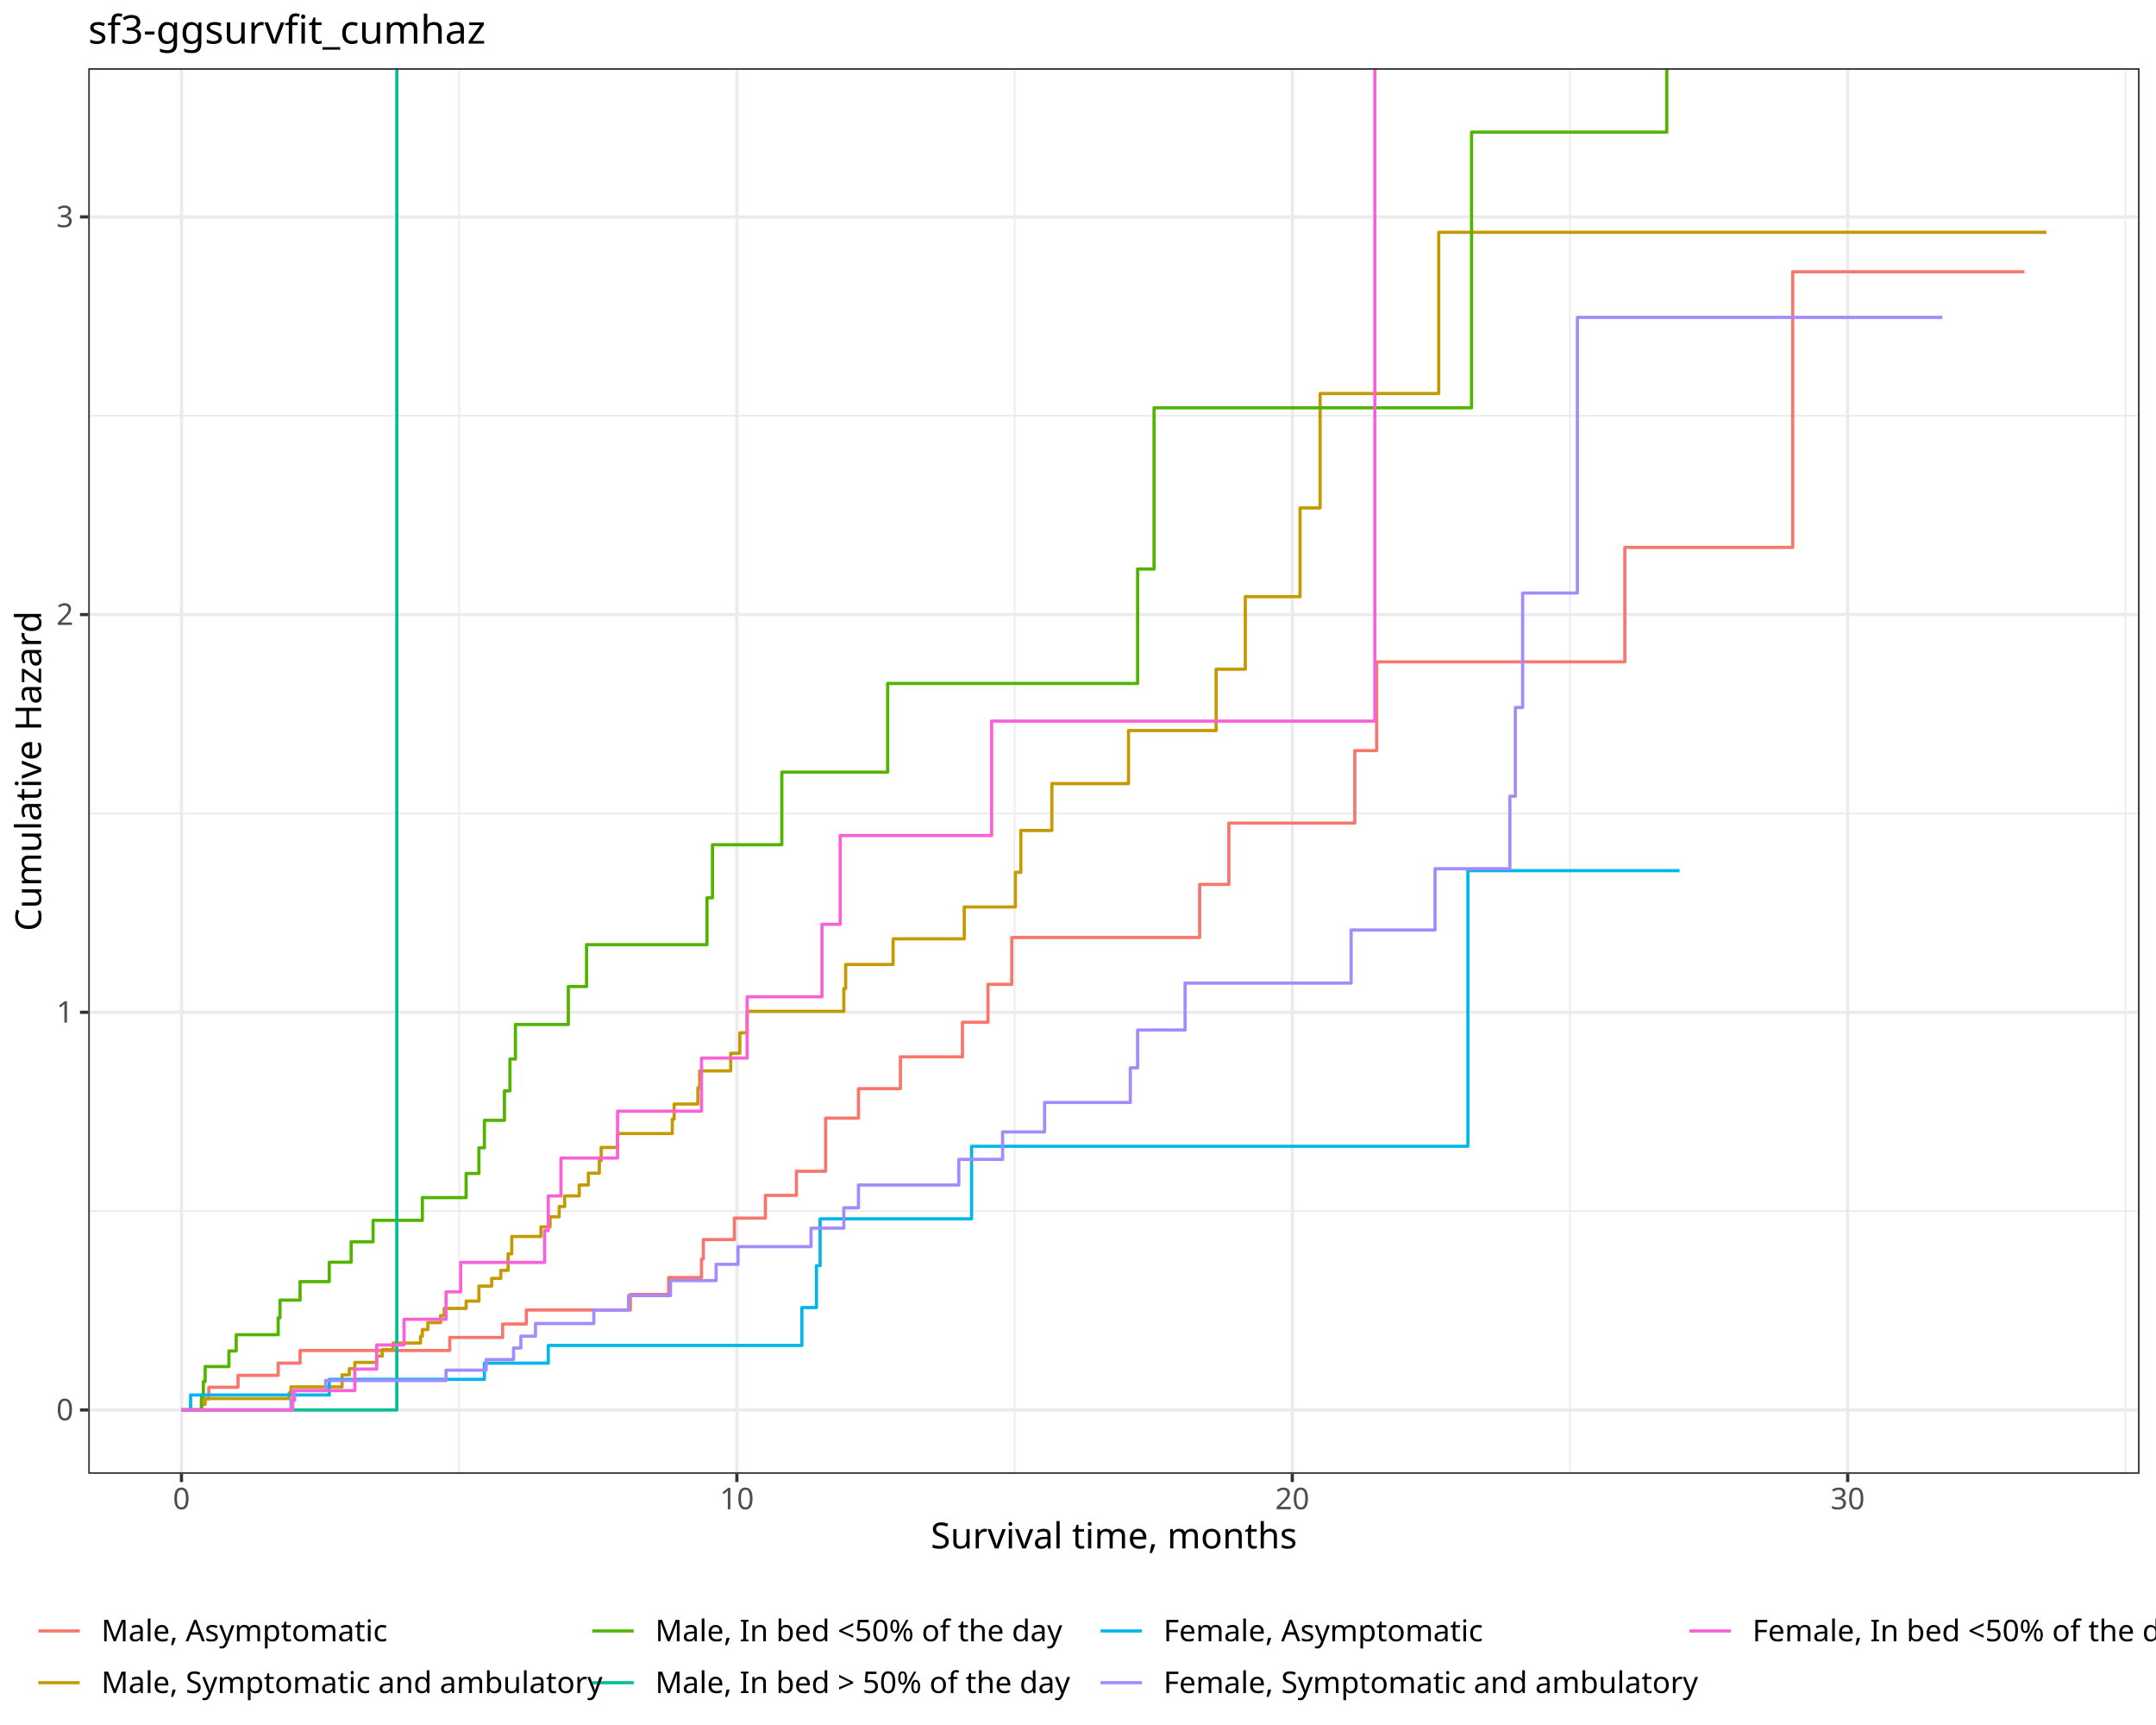
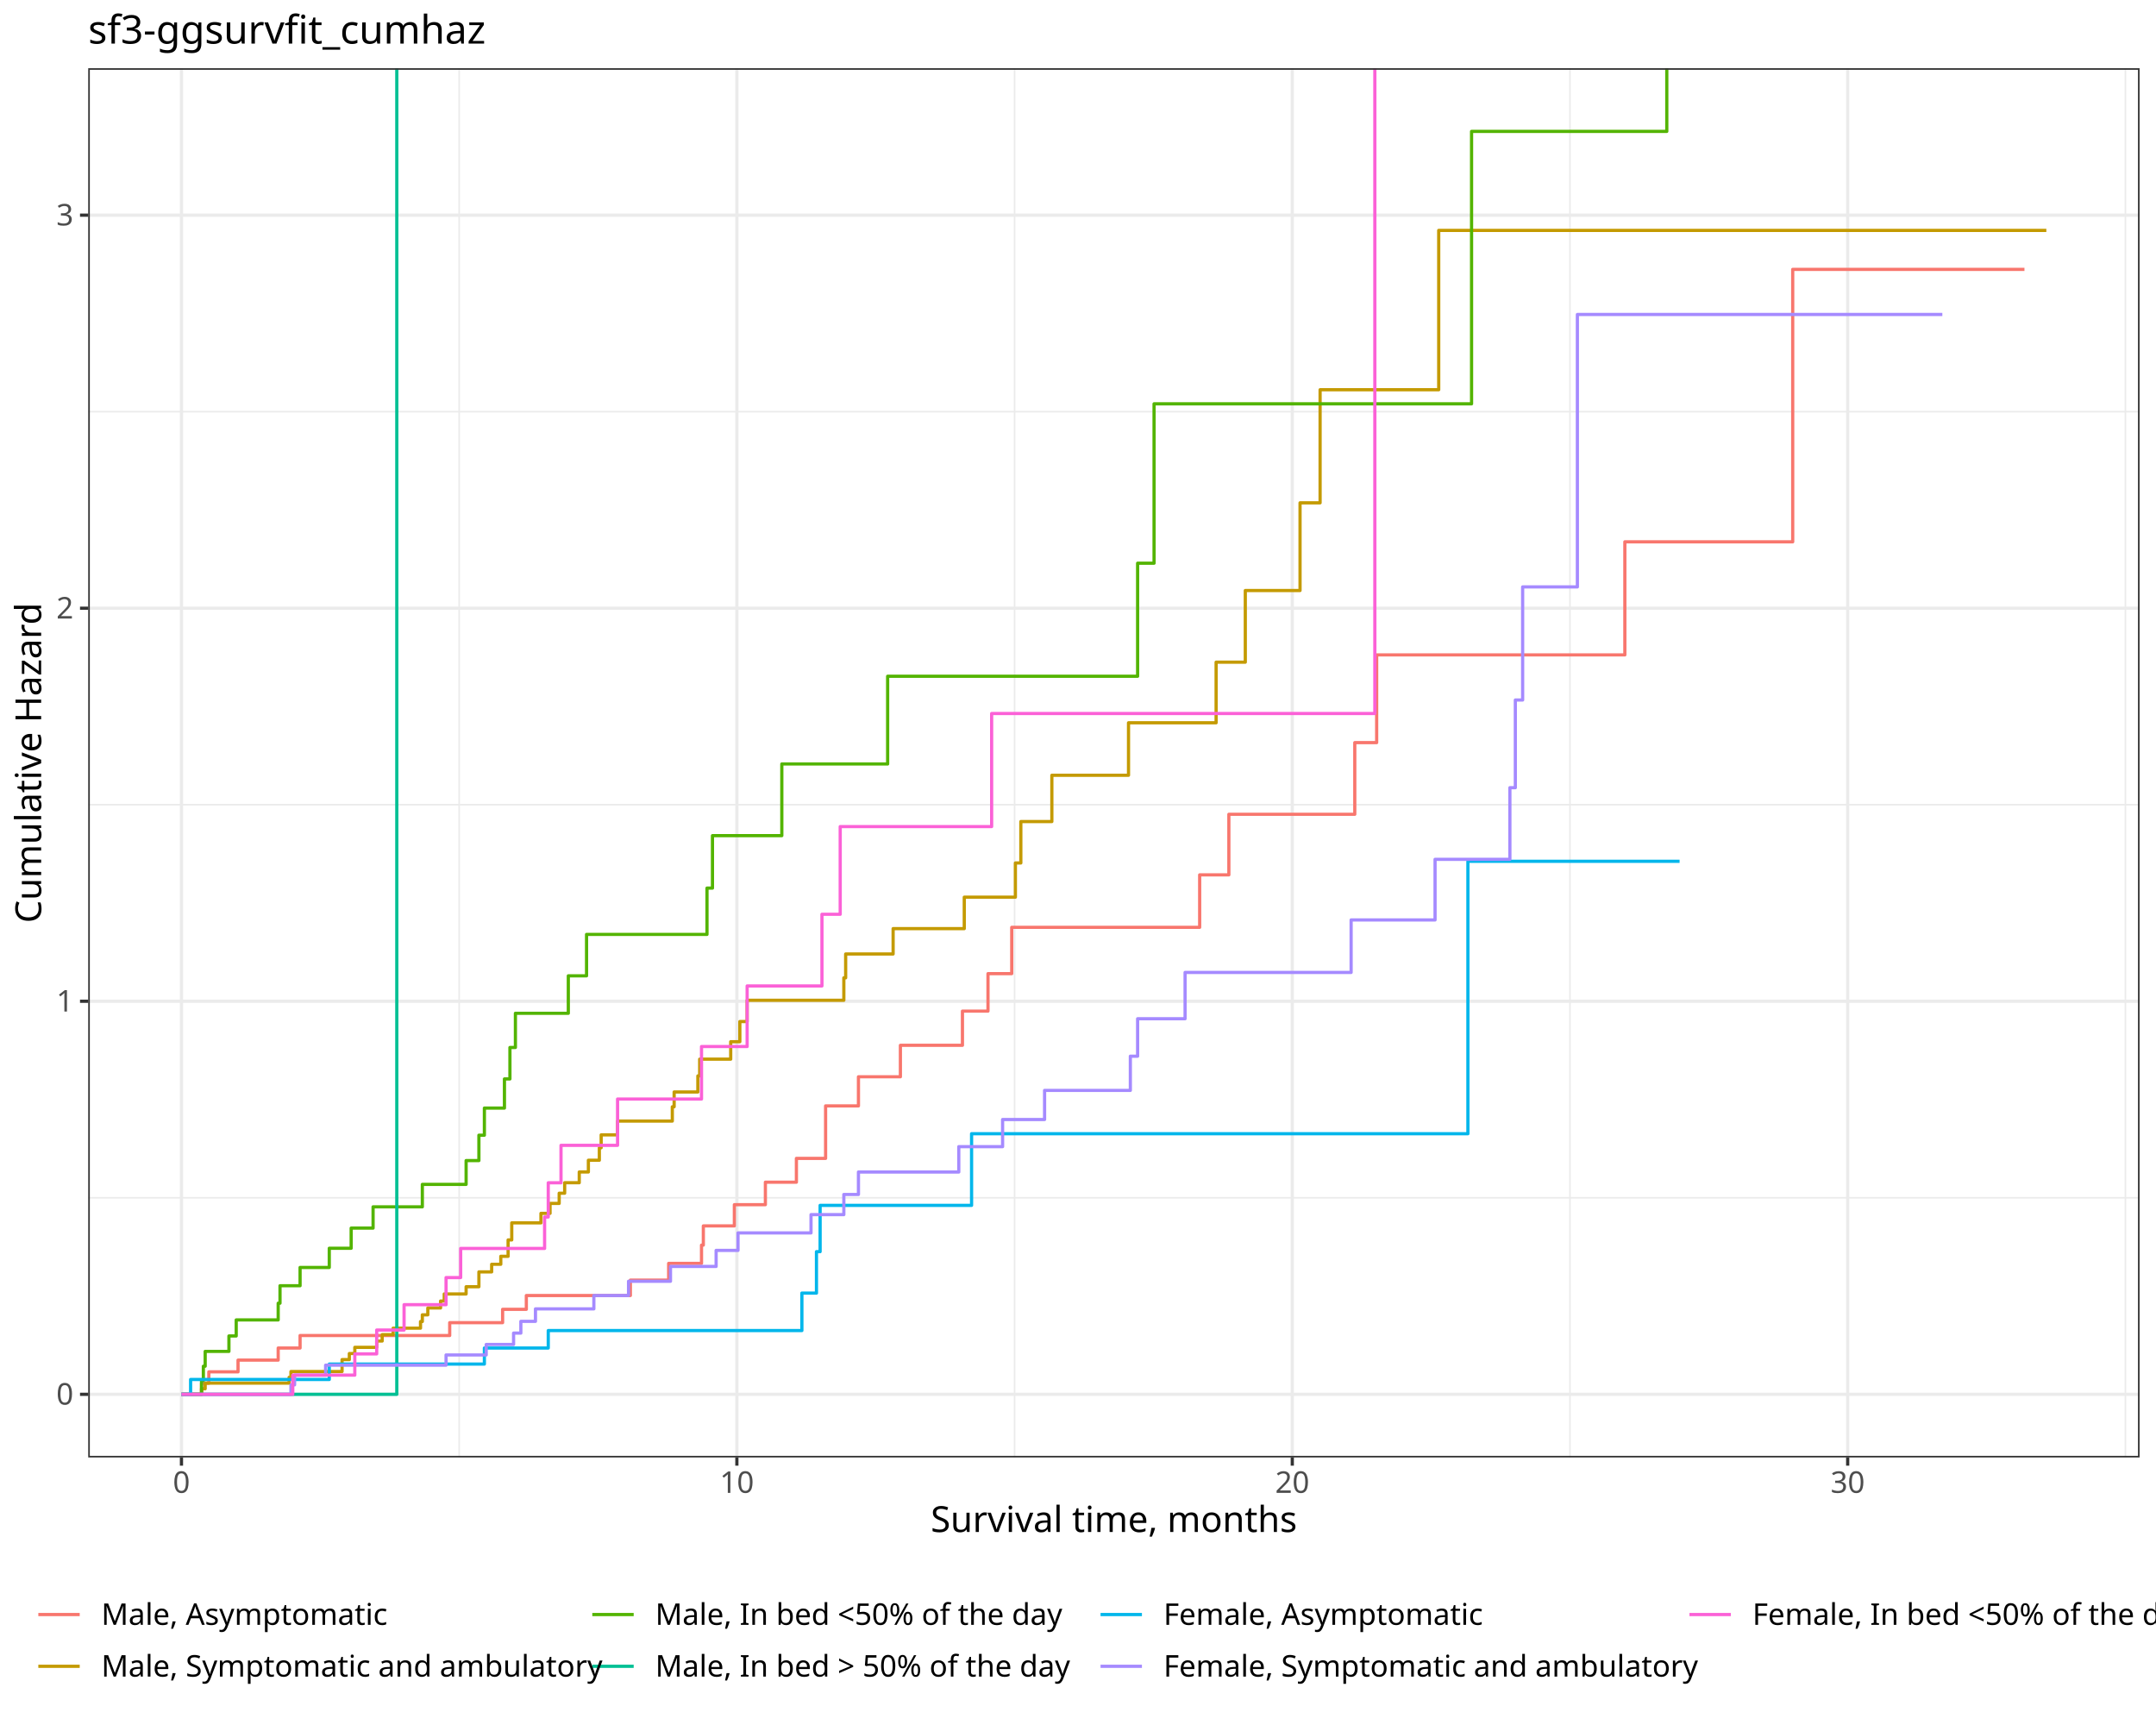
<svg xmlns="http://www.w3.org/2000/svg" class="svglite" data-engine-version="2.0" width="720.00pt" height="576.00pt" viewBox="0 0 720.00 576.00">
  <defs>
    <style type="text/css">
    .svglite line, .svglite polyline, .svglite polygon, .svglite path, .svglite rect, .svglite circle {
      fill: none;
      stroke: #000000;
      stroke-linecap: round;
      stroke-linejoin: round;
      stroke-miterlimit: 10.00;
    }
  </style>
  </defs>
  <rect width="100%" height="100%" style="stroke: none; fill: #FFFFFF;" />
  <defs>
    <clipPath id="cpMC4wMHw3MjAuMDB8MC4wMHw1NzYuMDA=">
      <rect x="0.00" y="0.00" width="720.00" height="576.00" />
    </clipPath>
  </defs>
  <g clip-path="url(#cpMC4wMHw3MjAuMDB8MC4wMHw1NzYuMDA=)">
    <rect x="0.00" y="0.00" width="720.00" height="576.00" style="stroke-width: 1.07; stroke: #FFFFFF; fill: #FFFFFF;" />
  </g>
  <defs>
-     <clipPath id="cpMjkuNDZ8NzE0LjUyfDIyLjc4fDQ5Mi4xNA==">
-       <rect x="29.46" y="22.78" width="685.06" height="469.36" />
+     <clipPath id="cpMjkuNDZ8NzE0LjUyfDIyLjc4fDQ4Ni42Ng==">
+       <rect x="29.46" y="22.78" width="685.06" height="463.88" />
    </clipPath>
  </defs>
-   <g clip-path="url(#cpMjkuNDZ8NzE0LjUyfDIyLjc4fDQ5Mi4xNA==)">
-     <rect x="29.46" y="22.78" width="685.06" height="469.36" style="stroke-width: 1.07; stroke: none; fill: #FFFFFF;" />
-     <polyline points="29.46,404.41 714.52,404.41 " style="stroke-width: 0.53; stroke: #EBEBEB; stroke-linecap: butt;" />
-     <polyline points="29.46,271.62 714.52,271.62 " style="stroke-width: 0.53; stroke: #EBEBEB; stroke-linecap: butt;" />
-     <polyline points="29.46,138.82 714.52,138.82 " style="stroke-width: 0.53; stroke: #EBEBEB; stroke-linecap: butt;" />
-     <polyline points="153.34,492.14 153.34,22.78 " style="stroke-width: 0.53; stroke: #EBEBEB; stroke-linecap: butt;" />
-     <polyline points="338.82,492.14 338.82,22.78 " style="stroke-width: 0.53; stroke: #EBEBEB; stroke-linecap: butt;" />
-     <polyline points="524.30,492.14 524.30,22.78 " style="stroke-width: 0.53; stroke: #EBEBEB; stroke-linecap: butt;" />
-     <polyline points="709.78,492.14 709.78,22.78 " style="stroke-width: 0.53; stroke: #EBEBEB; stroke-linecap: butt;" />
-     <polyline points="29.46,470.81 714.52,470.81 " style="stroke-width: 1.07; stroke: #EBEBEB; stroke-linecap: butt;" />
-     <polyline points="29.46,338.01 714.52,338.01 " style="stroke-width: 1.07; stroke: #EBEBEB; stroke-linecap: butt;" />
-     <polyline points="29.46,205.22 714.52,205.22 " style="stroke-width: 1.07; stroke: #EBEBEB; stroke-linecap: butt;" />
-     <polyline points="29.46,72.42 714.52,72.42 " style="stroke-width: 1.07; stroke: #EBEBEB; stroke-linecap: butt;" />
-     <polyline points="60.60,492.14 60.60,22.78 " style="stroke-width: 1.07; stroke: #EBEBEB; stroke-linecap: butt;" />
-     <polyline points="246.08,492.14 246.08,22.78 " style="stroke-width: 1.07; stroke: #EBEBEB; stroke-linecap: butt;" />
-     <polyline points="431.56,492.14 431.56,22.78 " style="stroke-width: 1.07; stroke: #EBEBEB; stroke-linecap: butt;" />
-     <polyline points="617.04,492.14 617.04,22.78 " style="stroke-width: 1.07; stroke: #EBEBEB; stroke-linecap: butt;" />
-     <polyline points="60.60,470.81 67.30,470.81 67.30,467.07 69.74,467.07 69.74,463.22 79.49,463.22 79.49,459.25 92.90,459.25 92.90,455.17 100.21,455.17 100.21,450.95 150.18,450.95 150.18,446.60 167.85,446.60 167.85,442.10 175.77,442.10 175.77,437.44 176.99,437.44 176.99,437.44 197.71,437.44 197.71,437.44 210.51,437.44 210.51,432.23 218.43,432.23 218.43,432.23 223.30,432.23 223.30,426.58 233.66,426.58 233.66,426.58 234.27,426.58 234.27,420.40 234.88,420.40 234.88,413.92 243.41,413.92 243.41,413.92 245.24,413.92 245.24,406.74 255.60,406.74 255.60,399.15 265.96,399.15 265.96,391.10 275.71,391.10 275.71,373.37 286.68,373.37 286.68,363.52 300.69,363.52 300.69,352.89 321.41,352.89 321.41,341.34 329.94,341.34 329.94,328.68 331.16,328.68 331.16,328.68 337.87,328.68 337.87,313.04 400.63,313.04 400.63,295.31 410.38,295.31 410.38,274.84 452.43,274.84 452.43,250.63 459.74,250.63 459.74,221.00 542.62,221.00 542.62,182.79 572.48,182.79 572.48,182.79 598.68,182.79 598.68,90.75 676.07,90.75 676.07,90.75 " style="stroke-width: 1.07; stroke: #F8766D; stroke-linecap: butt;" />
-     <polyline points="60.60,470.81 67.30,470.81 67.30,468.93 68.52,468.93 68.52,467.01 96.55,467.01 96.55,465.08 97.16,465.08 97.16,463.11 114.23,463.11 114.23,459.08 116.66,459.08 116.66,457.03 118.49,457.03 118.49,454.93 125.80,454.93 125.80,452.81 127.63,452.81 127.63,450.65 131.29,450.65 131.29,448.45 140.43,448.45 140.43,446.22 141.04,446.22 141.04,443.95 142.87,443.95 142.87,441.64 147.13,441.64 147.13,439.29 148.35,439.29 148.35,436.90 155.66,436.90 155.66,434.46 159.93,434.46 159.93,429.45 164.19,429.45 164.19,426.87 166.63,426.87 166.63,426.87 167.24,426.87 167.24,424.19 169.68,424.19 169.68,418.66 170.90,418.66 170.90,412.88 173.34,412.88 173.34,412.88 175.16,412.88 175.16,412.88 180.04,412.88 180.04,412.88 180.65,412.88 180.65,409.68 183.69,409.68 183.69,406.32 186.74,406.32 186.74,402.87 188.57,402.87 188.57,399.33 193.44,399.33 193.44,395.69 195.27,395.69 195.27,395.69 195.88,395.69 195.88,395.69 196.49,395.69 196.49,391.73 197.71,391.73 197.71,391.73 200.15,391.73 200.15,387.51 200.76,387.51 200.76,383.16 205.02,383.16 205.02,383.16 206.24,383.16 206.24,378.50 224.52,378.50 224.52,373.67 225.13,373.67 225.13,368.65 230.62,368.65 230.62,368.65 233.05,368.65 233.05,363.23 233.66,363.23 233.66,357.58 244.02,357.58 244.02,351.68 245.24,351.68 245.24,351.68 247.07,351.68 247.07,344.87 249.51,344.87 249.51,337.69 281.80,337.69 281.80,330.10 282.41,330.10 282.41,322.05 298.26,322.05 298.26,313.48 306.79,313.48 306.79,313.48 312.27,313.48 312.27,313.48 322.02,313.48 322.02,302.85 339.09,302.85 339.09,291.29 339.69,291.29 339.69,291.29 340.91,291.29 340.91,277.30 351.27,277.30 351.27,261.66 376.87,261.66 376.87,243.93 406.12,243.93 406.12,223.46 415.87,223.46 415.87,199.24 434.15,199.24 434.15,169.61 440.85,169.61 440.85,131.41 480.46,131.41 480.46,77.57 551.76,77.57 551.76,77.57 683.38,77.57 683.38,77.57 " style="stroke-width: 1.07; stroke: #C49A00; stroke-linecap: butt;" />
-     <polyline points="60.60,470.81 67.30,470.81 67.30,466.15 67.91,466.15 67.91,461.32 68.52,461.32 68.52,456.31 76.45,456.31 76.45,451.10 78.88,451.10 78.88,445.68 92.90,445.68 92.90,440.03 93.51,440.03 93.51,434.12 100.21,434.12 100.21,427.95 109.96,427.95 109.96,421.47 117.27,421.47 117.27,414.66 124.59,414.66 124.59,407.48 141.04,407.48 141.04,399.89 155.66,399.89 155.66,391.83 159.93,391.83 159.93,383.26 161.76,383.26 161.76,374.10 168.46,374.10 168.46,364.26 170.29,364.26 170.29,353.63 172.12,353.63 172.12,342.08 189.79,342.08 189.79,329.42 195.88,329.42 195.88,315.43 236.10,315.43 236.10,299.79 237.93,299.79 237.93,282.06 238.54,282.06 238.54,282.06 261.09,282.06 261.09,257.84 296.43,257.84 296.43,228.21 379.91,228.21 379.91,190.01 385.40,190.01 385.40,136.16 491.43,136.16 491.43,44.12 556.63,44.12 556.63,22.78 " style="stroke-width: 1.07; stroke: #53B400; stroke-linecap: butt;" />
-     <polyline points="60.60,470.81 132.51,470.81 132.51,22.78 " style="stroke-width: 1.07; stroke: #00C094; stroke-linecap: butt;" />
-     <polyline points="60.60,470.81 63.65,470.81 63.65,465.80 109.96,465.80 109.96,460.59 161.76,460.59 161.76,455.17 167.24,455.17 167.24,455.17 183.09,455.17 183.09,449.26 183.69,449.26 183.69,449.26 197.10,449.26 197.10,449.26 203.80,449.26 203.80,449.26 206.85,449.26 206.85,449.26 214.16,449.26 214.16,449.26 222.69,449.26 222.69,449.26 224.52,449.26 224.52,449.26 228.79,449.26 228.79,449.26 238.54,449.26 238.54,449.26 252.55,449.26 252.55,449.26 262.91,449.26 262.91,449.26 267.79,449.26 267.79,436.61 272.66,436.61 272.66,422.62 273.88,422.62 273.88,406.98 293.38,406.98 293.38,406.98 294.60,406.98 294.60,406.98 324.46,406.98 324.46,382.76 391.49,382.76 391.49,382.76 401.24,382.76 401.24,382.76 418.91,382.76 418.91,382.76 490.21,382.76 490.21,290.72 560.90,290.72 560.90,290.72 " style="stroke-width: 1.07; stroke: #00B6EB; stroke-linecap: butt;" />
-     <polyline points="60.60,470.81 97.16,470.81 97.16,467.61 98.38,467.61 98.38,464.33 108.74,464.33 108.74,460.97 148.96,460.97 148.96,457.52 162.37,457.52 162.37,453.98 166.02,453.98 166.02,453.98 168.46,453.98 168.46,453.98 171.51,453.98 171.51,450.13 173.94,450.13 173.94,446.16 177.60,446.16 177.60,446.16 178.82,446.16 178.82,441.95 184.30,441.95 184.30,441.95 198.32,441.95 198.32,437.44 208.68,437.44 208.68,437.44 209.90,437.44 209.90,432.62 223.91,432.62 223.91,427.60 226.35,427.60 226.35,427.60 239.15,427.60 239.15,422.18 240.98,422.18 240.98,422.18 246.46,422.18 246.46,416.28 270.84,416.28 270.84,410.10 277.54,410.10 277.54,410.10 281.80,410.10 281.80,403.29 282.41,403.29 282.41,403.29 286.68,403.29 286.68,395.70 289.73,395.70 289.73,395.70 320.19,395.70 320.19,387.13 334.82,387.13 334.82,377.97 348.84,377.97 348.84,368.13 371.99,368.13 371.99,368.13 377.48,368.13 377.48,356.57 379.91,356.57 379.91,343.92 382.96,343.92 382.96,343.92 395.76,343.92 395.76,328.27 451.21,328.27 451.21,310.54 479.24,310.54 479.24,290.07 504.23,290.07 504.23,265.86 506.05,265.86 506.05,236.23 508.49,236.23 508.49,198.02 511.54,198.02 511.54,198.02 526.77,198.02 526.77,105.98 648.65,105.98 648.65,105.98 " style="stroke-width: 1.07; stroke: #A58AFF; stroke-linecap: butt;" />
-     <polyline points="60.60,470.81 97.77,470.81 97.77,464.33 116.66,464.33 116.66,464.33 118.49,464.33 118.49,457.15 124.59,457.15 124.59,457.15 125.80,457.15 125.80,449.10 134.94,449.10 134.94,440.53 148.96,440.53 148.96,431.37 153.84,431.37 153.84,421.53 181.87,421.53 181.87,410.90 183.09,410.90 183.09,399.34 187.35,399.34 187.35,386.68 189.18,386.68 189.18,386.68 206.24,386.68 206.24,371.04 234.27,371.04 234.27,353.31 249.51,353.31 249.51,332.84 274.49,332.84 274.49,308.63 280.59,308.63 280.59,279.00 331.16,279.00 331.16,240.79 371.99,240.79 371.99,240.79 396.37,240.79 396.37,240.79 459.13,240.79 459.13,22.78 " style="stroke-width: 1.07; stroke: #FB61D7; stroke-linecap: butt;" />
-     <rect x="29.46" y="22.78" width="685.06" height="469.36" style="stroke-width: 1.07; stroke: #333333;" />
+   <g clip-path="url(#cpMjkuNDZ8NzE0LjUyfDIyLjc4fDQ4Ni42Ng==)">
+     <rect x="29.46" y="22.78" width="685.06" height="463.88" style="stroke-width: 1.07; stroke: none; fill: #FFFFFF;" />
+     <polyline points="29.46,399.96 714.52,399.96 " style="stroke-width: 0.53; stroke: #EBEBEB; stroke-linecap: butt;" />
+     <polyline points="29.46,268.71 714.52,268.71 " style="stroke-width: 0.53; stroke: #EBEBEB; stroke-linecap: butt;" />
+     <polyline points="29.46,137.47 714.52,137.47 " style="stroke-width: 0.53; stroke: #EBEBEB; stroke-linecap: butt;" />
+     <polyline points="153.34,486.66 153.34,22.78 " style="stroke-width: 0.53; stroke: #EBEBEB; stroke-linecap: butt;" />
+     <polyline points="338.82,486.66 338.82,22.78 " style="stroke-width: 0.53; stroke: #EBEBEB; stroke-linecap: butt;" />
+     <polyline points="524.30,486.66 524.30,22.78 " style="stroke-width: 0.53; stroke: #EBEBEB; stroke-linecap: butt;" />
+     <polyline points="709.78,486.66 709.78,22.78 " style="stroke-width: 0.53; stroke: #EBEBEB; stroke-linecap: butt;" />
+     <polyline points="29.46,465.58 714.52,465.58 " style="stroke-width: 1.07; stroke: #EBEBEB; stroke-linecap: butt;" />
+     <polyline points="29.46,334.33 714.52,334.33 " style="stroke-width: 1.07; stroke: #EBEBEB; stroke-linecap: butt;" />
+     <polyline points="29.46,203.09 714.52,203.09 " style="stroke-width: 1.07; stroke: #EBEBEB; stroke-linecap: butt;" />
+     <polyline points="29.46,71.84 714.52,71.84 " style="stroke-width: 1.07; stroke: #EBEBEB; stroke-linecap: butt;" />
+     <polyline points="60.60,486.66 60.60,22.78 " style="stroke-width: 1.07; stroke: #EBEBEB; stroke-linecap: butt;" />
+     <polyline points="246.08,486.66 246.08,22.78 " style="stroke-width: 1.07; stroke: #EBEBEB; stroke-linecap: butt;" />
+     <polyline points="431.56,486.66 431.56,22.78 " style="stroke-width: 1.07; stroke: #EBEBEB; stroke-linecap: butt;" />
+     <polyline points="617.04,486.66 617.04,22.78 " style="stroke-width: 1.07; stroke: #EBEBEB; stroke-linecap: butt;" />
+     <polyline points="60.60,465.58 67.30,465.58 67.30,461.88 69.74,461.88 69.74,458.08 79.49,458.08 79.49,454.16 92.90,454.16 92.90,450.12 100.21,450.12 100.21,445.95 150.18,445.95 150.18,441.65 167.85,441.65 167.85,437.20 175.77,437.20 175.77,432.59 176.99,432.59 176.99,432.59 197.71,432.59 197.71,432.59 210.51,432.59 210.51,427.45 218.43,427.45 218.43,427.45 223.30,427.45 223.30,421.86 233.66,421.86 233.66,421.86 234.27,421.86 234.27,415.76 234.88,415.76 234.88,409.35 243.41,409.35 243.41,409.35 245.24,409.35 245.24,402.26 255.60,402.26 255.60,394.75 265.96,394.75 265.96,386.80 275.71,386.80 275.71,369.27 286.68,369.27 286.68,359.55 300.69,359.55 300.69,349.04 321.41,349.04 321.41,337.62 329.94,337.62 329.94,325.11 331.16,325.11 331.16,325.11 337.87,325.11 337.87,309.65 400.63,309.65 400.63,292.13 410.38,292.13 410.38,271.90 452.43,271.90 452.43,247.97 459.74,247.97 459.74,218.68 542.62,218.68 542.62,180.92 572.48,180.92 572.48,180.92 598.68,180.92 598.68,89.95 676.07,89.95 676.07,89.95 " style="stroke-width: 1.07; stroke: #F8766D; stroke-linecap: butt;" />
+     <polyline points="60.60,465.58 67.30,465.58 67.30,463.72 68.52,463.72 68.52,461.83 96.55,461.83 96.55,459.91 97.16,459.91 97.16,457.97 114.23,457.97 114.23,453.99 116.66,453.99 116.66,451.96 118.49,451.96 118.49,449.89 125.80,449.89 125.80,447.79 127.63,447.79 127.63,445.65 131.29,445.65 131.29,443.49 140.43,443.49 140.43,441.28 141.04,441.28 141.04,439.04 142.87,439.04 142.87,436.75 147.13,436.75 147.13,434.43 148.35,434.43 148.35,432.07 155.66,432.07 155.66,429.66 159.93,429.66 159.93,424.70 164.19,424.70 164.19,422.16 166.63,422.16 166.63,422.16 167.24,422.16 167.24,419.50 169.68,419.50 169.68,414.03 170.90,414.03 170.90,408.33 173.34,408.33 173.34,408.33 175.16,408.33 175.16,408.33 180.04,408.33 180.04,408.33 180.65,408.33 180.65,405.16 183.69,405.16 183.69,401.84 186.74,401.84 186.74,398.43 188.57,398.43 188.57,394.93 193.44,394.93 193.44,391.34 195.27,391.34 195.27,391.34 195.88,391.34 195.88,391.34 196.49,391.34 196.49,387.42 197.71,387.42 197.71,387.42 200.15,387.42 200.15,383.25 200.76,383.25 200.76,378.95 205.02,378.95 205.02,378.95 206.24,378.95 206.24,374.34 224.52,374.34 224.52,369.57 225.13,369.57 225.13,364.62 230.62,364.62 230.62,364.62 233.05,364.62 233.05,359.26 233.66,359.26 233.66,353.67 244.02,353.67 244.02,347.84 245.24,347.84 245.24,347.84 247.07,347.84 247.07,341.11 249.51,341.11 249.51,334.01 281.80,334.01 281.80,326.51 282.41,326.51 282.41,318.55 298.26,318.55 298.26,310.08 306.79,310.08 306.79,310.08 312.27,310.08 312.27,310.08 322.02,310.08 322.02,299.58 339.09,299.58 339.09,288.16 339.69,288.16 339.69,288.16 340.91,288.16 340.91,274.33 351.27,274.33 351.27,258.87 376.87,258.87 376.87,241.35 406.12,241.35 406.12,221.11 415.87,221.11 415.87,197.18 434.15,197.18 434.15,167.90 440.85,167.90 440.85,130.14 480.46,130.14 480.46,76.93 551.76,76.93 551.76,76.93 683.38,76.93 683.38,76.93 " style="stroke-width: 1.07; stroke: #C49A00; stroke-linecap: butt;" />
+     <polyline points="60.60,465.58 67.30,465.58 67.30,460.97 67.91,460.97 67.91,456.20 68.52,456.20 68.52,451.25 76.45,451.25 76.45,446.10 78.88,446.10 78.88,440.74 92.90,440.74 92.90,435.16 93.51,435.16 93.51,429.32 100.21,429.32 100.21,423.22 109.96,423.22 109.96,416.81 117.27,416.81 117.27,410.08 124.59,410.08 124.59,402.98 141.04,402.98 141.04,395.48 155.66,395.48 155.66,387.53 159.93,387.53 159.93,379.06 161.76,379.06 161.76,370.00 168.46,370.00 168.46,360.27 170.29,360.27 170.29,349.77 172.12,349.77 172.12,338.35 189.79,338.35 189.79,325.84 195.88,325.84 195.88,312.01 236.10,312.01 236.10,296.55 237.93,296.55 237.93,279.03 238.54,279.03 238.54,279.03 261.09,279.03 261.09,255.10 296.43,255.10 296.43,225.81 379.91,225.81 379.91,188.06 385.40,188.06 385.40,134.84 491.43,134.84 491.43,43.87 556.63,43.87 556.63,22.78 " style="stroke-width: 1.07; stroke: #53B400; stroke-linecap: butt;" />
+     <polyline points="60.60,465.58 132.51,465.58 132.51,22.78 " style="stroke-width: 1.07; stroke: #00C094; stroke-linecap: butt;" />
+     <polyline points="60.60,465.58 63.65,465.58 63.65,460.63 109.96,460.63 109.96,455.48 161.76,455.48 161.76,450.12 167.24,450.12 167.24,450.12 183.09,450.12 183.09,444.29 183.69,444.29 183.69,444.29 197.10,444.29 197.10,444.29 203.80,444.29 203.80,444.29 206.85,444.29 206.85,444.29 214.16,444.29 214.16,444.29 222.69,444.29 222.69,444.29 224.52,444.29 224.52,444.29 228.79,444.29 228.79,444.29 238.54,444.29 238.54,444.29 252.55,444.29 252.55,444.29 262.91,444.29 262.91,444.29 267.79,444.29 267.79,431.78 272.66,431.78 272.66,417.95 273.88,417.95 273.88,402.49 293.38,402.49 293.38,402.49 294.60,402.49 294.60,402.49 324.46,402.49 324.46,378.56 391.49,378.56 391.49,378.56 401.24,378.56 401.24,378.56 418.91,378.56 418.91,378.56 490.21,378.56 490.21,287.59 560.90,287.59 560.90,287.59 " style="stroke-width: 1.07; stroke: #00B6EB; stroke-linecap: butt;" />
+     <polyline points="60.60,465.58 97.16,465.58 97.16,462.42 98.38,462.42 98.38,459.17 108.74,459.17 108.74,455.85 148.96,455.85 148.96,452.44 162.37,452.44 162.37,448.94 166.02,448.94 166.02,448.94 168.46,448.94 168.46,448.94 171.51,448.94 171.51,445.14 173.94,445.14 173.94,441.22 177.60,441.22 177.60,441.22 178.82,441.22 178.82,437.05 184.30,437.05 184.30,437.05 198.32,437.05 198.32,432.60 208.68,432.60 208.68,432.60 209.90,432.60 209.90,427.83 223.91,427.83 223.91,422.88 226.35,422.88 226.35,422.88 239.15,422.88 239.15,417.52 240.98,417.52 240.98,417.52 246.46,417.52 246.46,411.69 270.84,411.69 270.84,405.58 277.54,405.58 277.54,405.58 281.80,405.58 281.80,398.85 282.41,398.85 282.41,398.85 286.68,398.85 286.68,391.35 289.73,391.35 289.73,391.35 320.19,391.35 320.19,382.88 334.82,382.88 334.82,373.82 348.84,373.82 348.84,364.10 371.99,364.10 371.99,364.10 377.48,364.10 377.48,352.68 379.91,352.68 379.91,340.17 382.96,340.17 382.96,340.17 395.76,340.17 395.76,324.71 451.21,324.71 451.21,307.18 479.24,307.18 479.24,286.95 504.23,286.95 504.23,263.02 506.05,263.02 506.05,233.74 508.49,233.74 508.49,195.98 511.54,195.98 511.54,195.98 526.77,195.98 526.77,105.01 648.65,105.01 648.65,105.01 " style="stroke-width: 1.07; stroke: #A58AFF; stroke-linecap: butt;" />
+     <polyline points="60.60,465.58 97.77,465.58 97.77,459.17 116.66,459.17 116.66,459.17 118.49,459.17 118.49,452.08 124.59,452.08 124.59,452.08 125.80,452.08 125.80,444.12 134.94,444.12 134.94,435.65 148.96,435.65 148.96,426.60 153.84,426.60 153.84,416.87 181.87,416.87 181.87,406.37 183.09,406.37 183.09,394.95 187.35,394.95 187.35,382.44 189.18,382.44 189.18,382.44 206.24,382.44 206.24,366.98 234.27,366.98 234.27,349.45 249.51,349.45 249.51,329.22 274.49,329.22 274.49,305.29 280.59,305.29 280.59,276.01 331.16,276.01 331.16,238.25 371.99,238.25 371.99,238.25 396.37,238.25 396.37,238.25 459.13,238.25 459.13,22.78 " style="stroke-width: 1.07; stroke: #FB61D7; stroke-linecap: butt;" />
+     <rect x="29.46" y="22.78" width="685.06" height="463.88" style="stroke-width: 1.07; stroke: #333333;" />
  </g>
  <g clip-path="url(#cpMC4wMHw3MjAuMDB8MC4wMHw1NzYuMDA=)">
-     <text x="24.53" y="474.25" text-anchor="end" style="font-size: 10.00px; fill: #4D4D4D; font-family: sans;" textLength="5.56px" lengthAdjust="spacingAndGlyphs">0</text>
-     <text x="24.53" y="341.45" text-anchor="end" style="font-size: 10.00px; fill: #4D4D4D; font-family: sans;" textLength="5.56px" lengthAdjust="spacingAndGlyphs">1</text>
-     <text x="24.53" y="208.66" text-anchor="end" style="font-size: 10.00px; fill: #4D4D4D; font-family: sans;" textLength="5.56px" lengthAdjust="spacingAndGlyphs">2</text>
-     <text x="24.53" y="75.86" text-anchor="end" style="font-size: 10.00px; fill: #4D4D4D; font-family: sans;" textLength="5.56px" lengthAdjust="spacingAndGlyphs">3</text>
-     <polyline points="26.72,470.81 29.46,470.81 " style="stroke-width: 1.07; stroke: #333333; stroke-linecap: butt;" />
-     <polyline points="26.72,338.01 29.46,338.01 " style="stroke-width: 1.07; stroke: #333333; stroke-linecap: butt;" />
-     <polyline points="26.72,205.22 29.46,205.22 " style="stroke-width: 1.07; stroke: #333333; stroke-linecap: butt;" />
-     <polyline points="26.72,72.42 29.46,72.42 " style="stroke-width: 1.07; stroke: #333333; stroke-linecap: butt;" />
-     <polyline points="60.60,494.88 60.60,492.14 " style="stroke-width: 1.07; stroke: #333333; stroke-linecap: butt;" />
-     <polyline points="246.08,494.88 246.08,492.14 " style="stroke-width: 1.07; stroke: #333333; stroke-linecap: butt;" />
-     <polyline points="431.56,494.88 431.56,492.14 " style="stroke-width: 1.07; stroke: #333333; stroke-linecap: butt;" />
-     <polyline points="617.04,494.88 617.04,492.14 " style="stroke-width: 1.07; stroke: #333333; stroke-linecap: butt;" />
-     <text x="60.60" y="503.96" text-anchor="middle" style="font-size: 10.00px; fill: #4D4D4D; font-family: sans;" textLength="5.56px" lengthAdjust="spacingAndGlyphs">0</text>
-     <text x="246.08" y="503.96" text-anchor="middle" style="font-size: 10.00px; fill: #4D4D4D; font-family: sans;" textLength="11.12px" lengthAdjust="spacingAndGlyphs">10</text>
-     <text x="431.56" y="503.96" text-anchor="middle" style="font-size: 10.00px; fill: #4D4D4D; font-family: sans;" textLength="11.12px" lengthAdjust="spacingAndGlyphs">20</text>
-     <text x="617.04" y="503.96" text-anchor="middle" style="font-size: 10.00px; fill: #4D4D4D; font-family: sans;" textLength="11.12px" lengthAdjust="spacingAndGlyphs">30</text>
-     <text x="371.99" y="517.03" text-anchor="middle" style="font-size: 12.00px; font-family: sans;" textLength="114.72px" lengthAdjust="spacingAndGlyphs">Survival time, months</text>
-     <text transform="translate(13.74,257.46) rotate(-90)" text-anchor="middle" style="font-size: 12.00px; font-family: sans;" textLength="102.06px" lengthAdjust="spacingAndGlyphs">Cumulative Hazard</text>
-     <rect x="0.11" y="530.48" width="743.76" height="45.52" style="stroke-width: 1.07; stroke: none; fill: #FFFFFF;" />
-     <rect x="11.07" y="535.96" width="17.28" height="17.28" style="stroke-width: 1.07; stroke: none; fill: #FFFFFF;" />
-     <line x1="12.80" y1="544.60" x2="26.62" y2="544.60" style="stroke-width: 1.07; stroke: #F8766D; stroke-linecap: butt;" />
-     <rect x="11.07" y="553.24" width="17.28" height="17.28" style="stroke-width: 1.07; stroke: none; fill: #FFFFFF;" />
-     <line x1="12.80" y1="561.88" x2="26.62" y2="561.88" style="stroke-width: 1.07; stroke: #C49A00; stroke-linecap: butt;" />
-     <rect x="196.07" y="535.96" width="17.28" height="17.28" style="stroke-width: 1.07; stroke: none; fill: #FFFFFF;" />
-     <line x1="197.80" y1="544.60" x2="211.62" y2="544.60" style="stroke-width: 1.07; stroke: #53B400; stroke-linecap: butt;" />
-     <rect x="196.07" y="553.24" width="17.28" height="17.28" style="stroke-width: 1.07; stroke: none; fill: #FFFFFF;" />
-     <line x1="197.80" y1="561.88" x2="211.62" y2="561.88" style="stroke-width: 1.07; stroke: #00C094; stroke-linecap: butt;" />
-     <rect x="365.80" y="535.96" width="17.28" height="17.28" style="stroke-width: 1.07; stroke: none; fill: #FFFFFF;" />
-     <line x1="367.53" y1="544.60" x2="381.35" y2="544.60" style="stroke-width: 1.07; stroke: #00B6EB; stroke-linecap: butt;" />
-     <rect x="365.80" y="553.24" width="17.28" height="17.28" style="stroke-width: 1.07; stroke: none; fill: #FFFFFF;" />
-     <line x1="367.53" y1="561.88" x2="381.35" y2="561.88" style="stroke-width: 1.07; stroke: #A58AFF; stroke-linecap: butt;" />
-     <rect x="562.47" y="535.96" width="17.28" height="17.28" style="stroke-width: 1.07; stroke: none; fill: #FFFFFF;" />
-     <line x1="564.20" y1="544.60" x2="578.02" y2="544.60" style="stroke-width: 1.07; stroke: #FB61D7; stroke-linecap: butt;" />
-     <text x="33.83" y="548.04" style="font-size: 10.00px; font-family: sans;" textLength="128.94px" lengthAdjust="spacingAndGlyphs">Male, Asymptomatic              </text>
-     <text x="33.83" y="565.32" style="font-size: 10.00px; font-family: sans;" textLength="156.76px" lengthAdjust="spacingAndGlyphs">Male, Symptomatic and ambulatory</text>
-     <text x="218.83" y="548.04" style="font-size: 10.00px; font-family: sans;" textLength="141.49px" lengthAdjust="spacingAndGlyphs">Male, In bed &lt;50% of the day    </text>
-     <text x="218.83" y="565.32" style="font-size: 10.00px; font-family: sans;" textLength="141.49px" lengthAdjust="spacingAndGlyphs">Male, In bed &gt; 50% of the day   </text>
-     <text x="388.56" y="548.04" style="font-size: 10.00px; font-family: sans;" textLength="140.61px" lengthAdjust="spacingAndGlyphs">Female, Asymptomatic              </text>
-     <text x="388.56" y="565.32" style="font-size: 10.00px; font-family: sans;" textLength="168.43px" lengthAdjust="spacingAndGlyphs">Female, Symptomatic and ambulatory</text>
-     <text x="585.23" y="548.04" style="font-size: 10.00px; font-family: sans;" textLength="153.16px" lengthAdjust="spacingAndGlyphs">Female, In bed &lt;50% of the day    </text>
+     <text x="24.53" y="469.02" text-anchor="end" style="font-size: 10.00px; fill: #4D4D4D; font-family: sans;" textLength="5.56px" lengthAdjust="spacingAndGlyphs">0</text>
+     <text x="24.53" y="337.77" text-anchor="end" style="font-size: 10.00px; fill: #4D4D4D; font-family: sans;" textLength="5.56px" lengthAdjust="spacingAndGlyphs">1</text>
+     <text x="24.53" y="206.53" text-anchor="end" style="font-size: 10.00px; fill: #4D4D4D; font-family: sans;" textLength="5.56px" lengthAdjust="spacingAndGlyphs">2</text>
+     <text x="24.53" y="75.28" text-anchor="end" style="font-size: 10.00px; fill: #4D4D4D; font-family: sans;" textLength="5.56px" lengthAdjust="spacingAndGlyphs">3</text>
+     <polyline points="26.72,465.58 29.46,465.58 " style="stroke-width: 1.07; stroke: #333333; stroke-linecap: butt;" />
+     <polyline points="26.72,334.33 29.46,334.33 " style="stroke-width: 1.07; stroke: #333333; stroke-linecap: butt;" />
+     <polyline points="26.72,203.09 29.46,203.09 " style="stroke-width: 1.07; stroke: #333333; stroke-linecap: butt;" />
+     <polyline points="26.72,71.84 29.46,71.84 " style="stroke-width: 1.07; stroke: #333333; stroke-linecap: butt;" />
+     <polyline points="60.60,489.40 60.60,486.66 " style="stroke-width: 1.07; stroke: #333333; stroke-linecap: butt;" />
+     <polyline points="246.08,489.40 246.08,486.66 " style="stroke-width: 1.07; stroke: #333333; stroke-linecap: butt;" />
+     <polyline points="431.56,489.40 431.56,486.66 " style="stroke-width: 1.07; stroke: #333333; stroke-linecap: butt;" />
+     <polyline points="617.04,489.40 617.04,486.66 " style="stroke-width: 1.07; stroke: #333333; stroke-linecap: butt;" />
+     <text x="60.60" y="498.48" text-anchor="middle" style="font-size: 10.00px; fill: #4D4D4D; font-family: sans;" textLength="5.56px" lengthAdjust="spacingAndGlyphs">0</text>
+     <text x="246.08" y="498.48" text-anchor="middle" style="font-size: 10.00px; fill: #4D4D4D; font-family: sans;" textLength="11.12px" lengthAdjust="spacingAndGlyphs">10</text>
+     <text x="431.56" y="498.48" text-anchor="middle" style="font-size: 10.00px; fill: #4D4D4D; font-family: sans;" textLength="11.12px" lengthAdjust="spacingAndGlyphs">20</text>
+     <text x="617.04" y="498.48" text-anchor="middle" style="font-size: 10.00px; fill: #4D4D4D; font-family: sans;" textLength="11.12px" lengthAdjust="spacingAndGlyphs">30</text>
+     <text x="371.99" y="511.55" text-anchor="middle" style="font-size: 12.00px; font-family: sans;" textLength="114.72px" lengthAdjust="spacingAndGlyphs">Survival time, months</text>
+     <text transform="translate(13.74,254.72) rotate(-90)" text-anchor="middle" style="font-size: 12.00px; font-family: sans;" textLength="102.06px" lengthAdjust="spacingAndGlyphs">Cumulative Hazard</text>
+     <rect x="0.11" y="525.00" width="743.76" height="45.52" style="stroke-width: 1.07; stroke: none; fill: #FFFFFF;" />
+     <rect x="11.07" y="530.48" width="17.28" height="17.28" style="stroke-width: 1.07; stroke: none; fill: #FFFFFF;" />
+     <line x1="12.80" y1="539.12" x2="26.62" y2="539.12" style="stroke-width: 1.07; stroke: #F8766D; stroke-linecap: butt;" />
+     <rect x="11.07" y="547.76" width="17.28" height="17.28" style="stroke-width: 1.07; stroke: none; fill: #FFFFFF;" />
+     <line x1="12.80" y1="556.40" x2="26.62" y2="556.40" style="stroke-width: 1.07; stroke: #C49A00; stroke-linecap: butt;" />
+     <rect x="196.07" y="530.48" width="17.28" height="17.28" style="stroke-width: 1.07; stroke: none; fill: #FFFFFF;" />
+     <line x1="197.80" y1="539.12" x2="211.62" y2="539.12" style="stroke-width: 1.07; stroke: #53B400; stroke-linecap: butt;" />
+     <rect x="196.07" y="547.76" width="17.28" height="17.28" style="stroke-width: 1.07; stroke: none; fill: #FFFFFF;" />
+     <line x1="197.80" y1="556.40" x2="211.62" y2="556.40" style="stroke-width: 1.07; stroke: #00C094; stroke-linecap: butt;" />
+     <rect x="365.80" y="530.48" width="17.28" height="17.28" style="stroke-width: 1.07; stroke: none; fill: #FFFFFF;" />
+     <line x1="367.53" y1="539.12" x2="381.35" y2="539.12" style="stroke-width: 1.07; stroke: #00B6EB; stroke-linecap: butt;" />
+     <rect x="365.80" y="547.76" width="17.28" height="17.28" style="stroke-width: 1.07; stroke: none; fill: #FFFFFF;" />
+     <line x1="367.53" y1="556.40" x2="381.35" y2="556.40" style="stroke-width: 1.07; stroke: #A58AFF; stroke-linecap: butt;" />
+     <rect x="562.47" y="530.48" width="17.28" height="17.28" style="stroke-width: 1.07; stroke: none; fill: #FFFFFF;" />
+     <line x1="564.20" y1="539.12" x2="578.02" y2="539.12" style="stroke-width: 1.07; stroke: #FB61D7; stroke-linecap: butt;" />
+     <text x="33.83" y="542.56" style="font-size: 10.00px; font-family: sans;" textLength="128.94px" lengthAdjust="spacingAndGlyphs">Male, Asymptomatic              </text>
+     <text x="33.83" y="559.84" style="font-size: 10.00px; font-family: sans;" textLength="156.76px" lengthAdjust="spacingAndGlyphs">Male, Symptomatic and ambulatory</text>
+     <text x="218.83" y="542.56" style="font-size: 10.00px; font-family: sans;" textLength="141.49px" lengthAdjust="spacingAndGlyphs">Male, In bed &lt;50% of the day    </text>
+     <text x="218.83" y="559.84" style="font-size: 10.00px; font-family: sans;" textLength="141.49px" lengthAdjust="spacingAndGlyphs">Male, In bed &gt; 50% of the day   </text>
+     <text x="388.56" y="542.56" style="font-size: 10.00px; font-family: sans;" textLength="140.61px" lengthAdjust="spacingAndGlyphs">Female, Asymptomatic              </text>
+     <text x="388.56" y="559.84" style="font-size: 10.00px; font-family: sans;" textLength="168.43px" lengthAdjust="spacingAndGlyphs">Female, Symptomatic and ambulatory</text>
+     <text x="585.23" y="542.56" style="font-size: 10.00px; font-family: sans;" textLength="153.16px" lengthAdjust="spacingAndGlyphs">Female, In bed &lt;50% of the day    </text>
    <text x="29.46" y="14.56" style="font-size: 13.20px; font-family: sans;" textLength="125.48px" lengthAdjust="spacingAndGlyphs">sf3-ggsurvfit_cumhaz</text>
  </g>
</svg>
